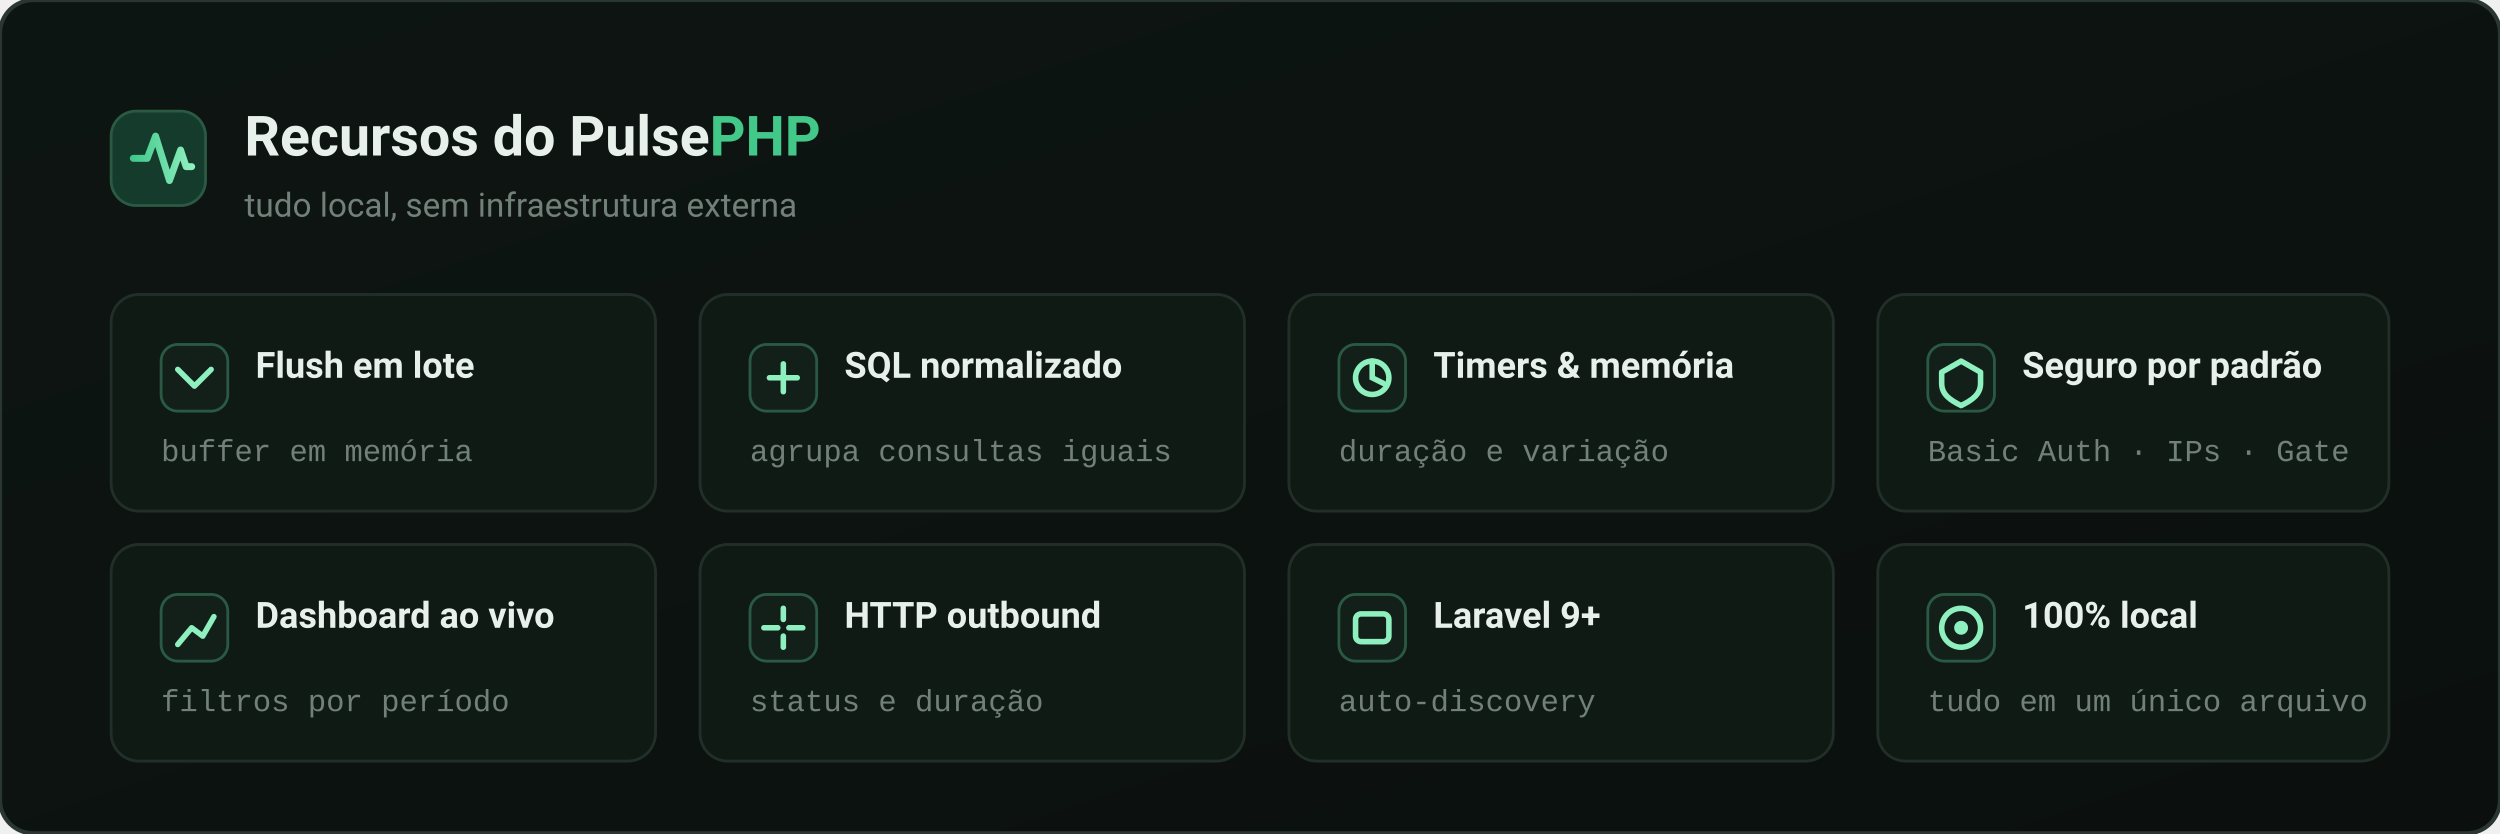
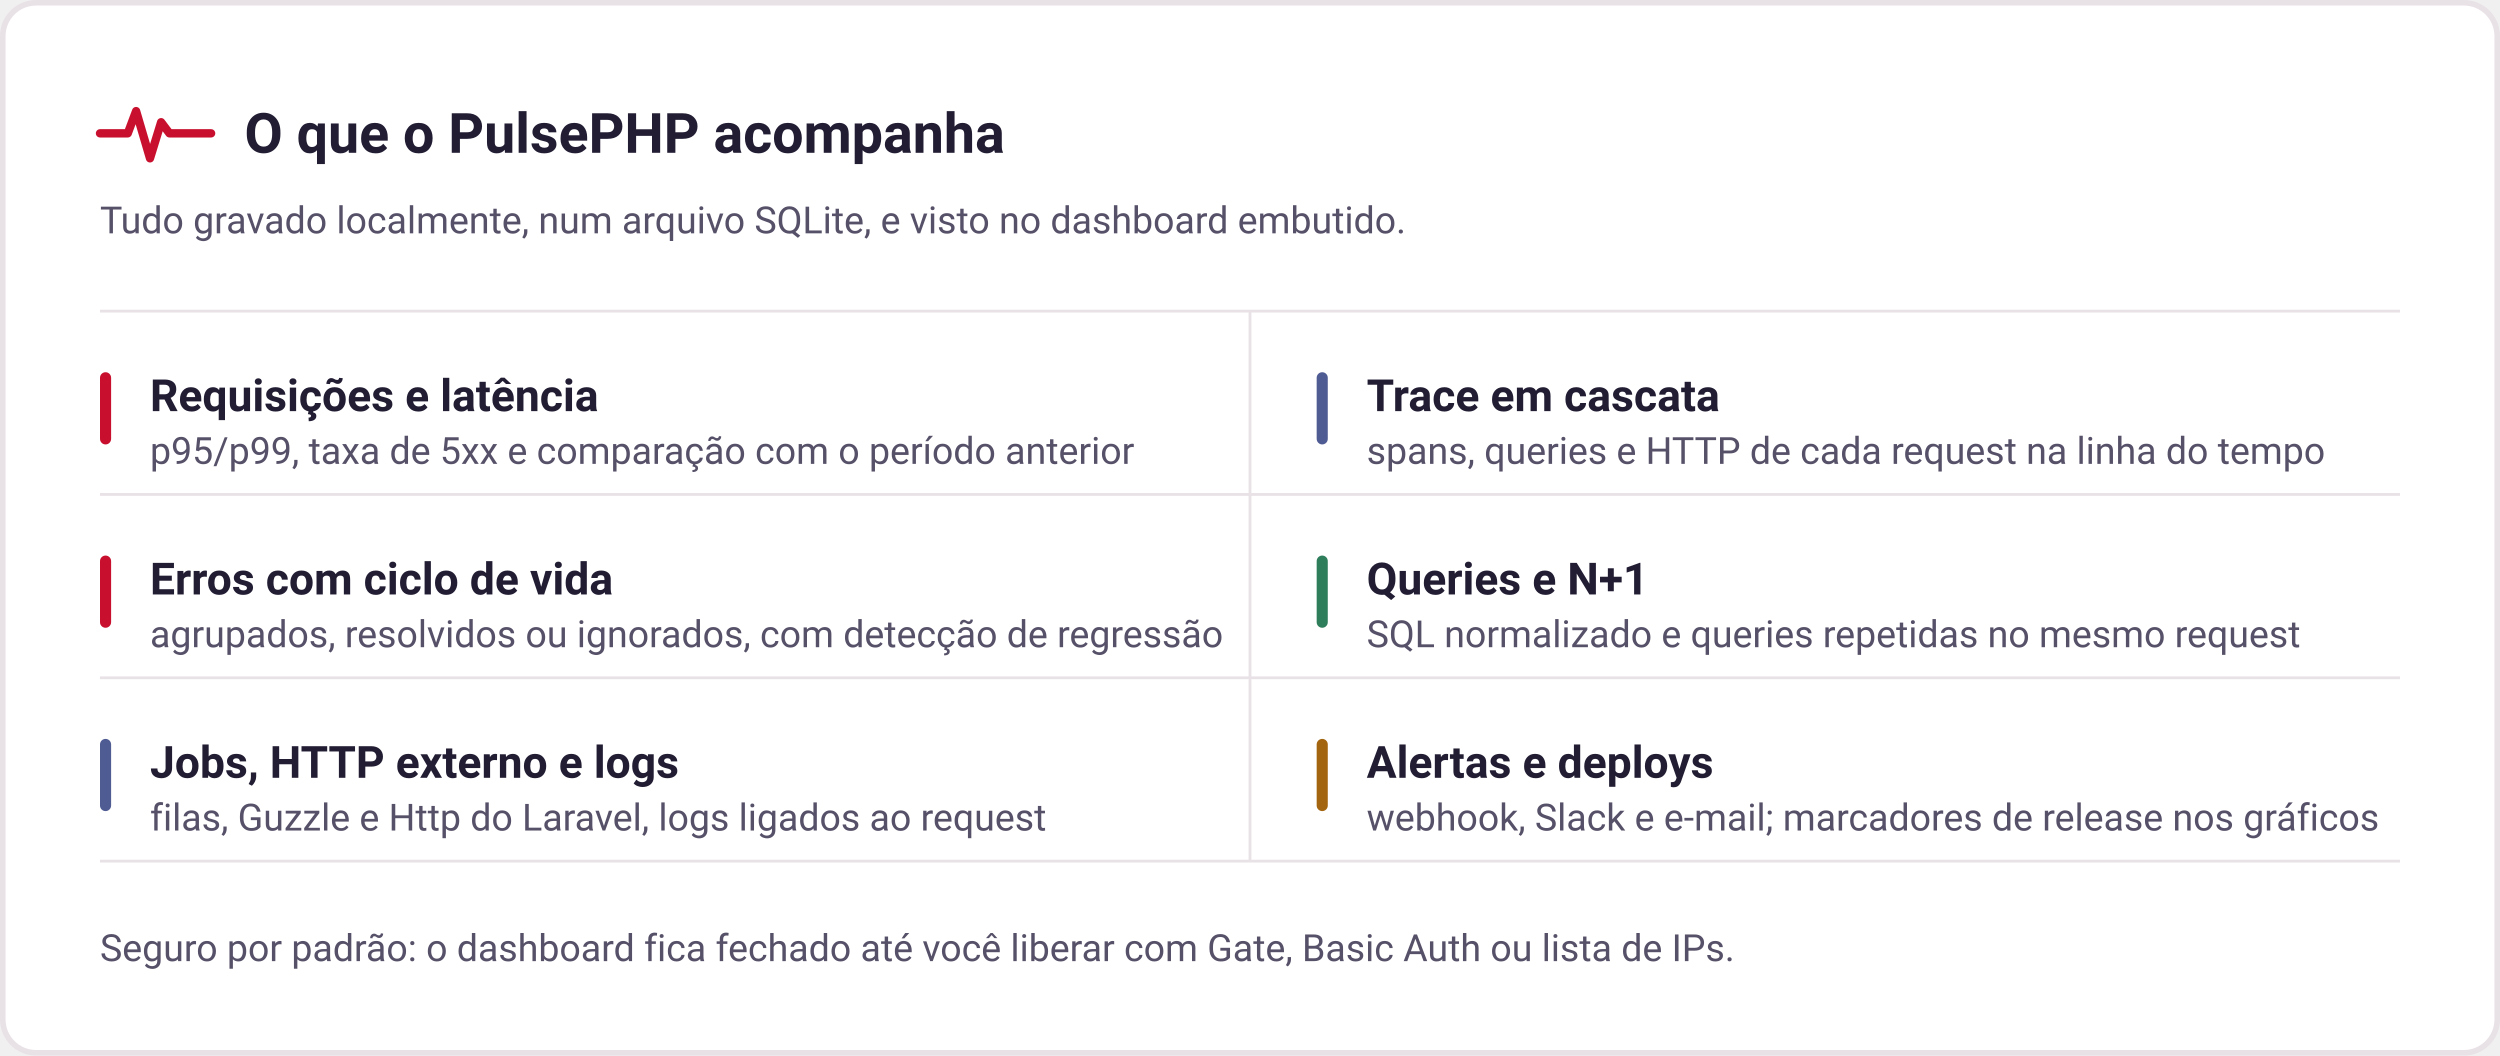
- <svg xmlns="http://www.w3.org/2000/svg" width="900" height="300" viewBox="0 0 900 300" role="img" aria-label="Recursos do PulsePHP">
+ <svg xmlns="http://www.w3.org/2000/svg" width="900" height="380" viewBox="0 0 900 380" role="img" aria-label="Recursos do PulsePHP">
  <defs>
-     <linearGradient id="bg" x1="0" y1="0" x2="1" y2="1">
-       <stop offset="0" stop-color="#0d1512" />
-       <stop offset="1" stop-color="#0b100e" />
-     </linearGradient>
-     <linearGradient id="spark" x1="0" y1="0" x2="1" y2="0">
-       <stop offset="0" stop-color="#42c98a" />
-       <stop offset="1" stop-color="#8ff0bf" />
-     </linearGradient>
    <style>
-       .mono { font-family: 'Cascadia Code', Consolas, 'Courier New', monospace; }
-       .ui   { font-family: 'Segoe UI', Roboto, Helvetica, Arial, sans-serif; }
+       .sans { font-family: 'IBM Plex Sans', 'Segoe UI', Roboto, Helvetica, Arial, sans-serif; }
+       .name { font-size: 16px; font-weight: 600; fill: #221d33; }
+       .desc { font-size: 13.5px; fill: #565068; }
    </style>
  </defs>
-   <rect width="900" height="300" rx="12" fill="url(#bg)" stroke="#2a3631" stroke-width="1.5" />
-   <g transform="translate(40 40)">
-     <rect width="34" height="34" rx="9" fill="#143b2c" stroke="#2a5a44" />
-     <path d="M8 17 H13 L16 9 L21 25 L25 14 L27 20 H29" fill="none" stroke="url(#spark)" stroke-width="2.5" stroke-linecap="round" stroke-linejoin="round" />
+   <rect x="1" y="1" width="898" height="378" rx="12" fill="#ffffff" stroke="#e8e1e6" stroke-width="2" />
+   <g transform="translate(36 34)">
+     <path d="M0 14h10l3 -8 5 17 4 -13 3 4H40" fill="none" stroke="#c8102e" stroke-width="3" stroke-linecap="round" stroke-linejoin="round" />
+     <text x="52" y="21" class="sans" font-size="20" font-weight="600" fill="#221d33">O que o PulsePHP acompanha</text>
  </g>
-   <text x="88" y="56" class="ui" font-size="20" font-weight="700" fill="#e8f0eb">Recursos do Pulse<tspan fill="#42c98a">PHP</tspan>
-   </text>
-   <text x="88" y="78" class="ui" font-size="12" fill="#718078">tudo local, sem infraestrutura externa</text>
-   <g>
-     <rect x="40" y="106" width="196" height="78" rx="10" fill="#0f1a15" stroke="#222f29" />
-     <g transform="translate(58 124)">
-       <rect width="24" height="24" rx="6" fill="#122019" stroke="#2a5a44" />
-       <path d="M6 9 L12 15 L18 9" fill="none" stroke="#8ff0bf" stroke-width="2" stroke-linecap="round" stroke-linejoin="round" />
+   <text x="36" y="84" class="sans desc">Tudo gravado localmente, num arquivo SQLite, e visto no dashboard embutido.</text>
+   <path d="M36 112H864M36 178H864M36 244H864M36 310H864" stroke="#e8e1e6" stroke-width="1" />
+   <path d="M450 112V310" stroke="#e8e1e6" stroke-width="1" />
+   <g class="sans">
+     <g transform="translate(36 112)">
+       <rect x="0" y="22" width="4" height="26" rx="2" fill="#c8102e" />
+       <text x="18" y="36" class="name">Requisições e latência</text>
+       <text x="18" y="55" class="desc">p95/p99, taxa de 5xx e comparação com o período anterior</text>
    </g>
-     <text x="92" y="136" class="ui" font-size="13" font-weight="600" fill="#e8f0eb">Flush em lote</text>
-     <text x="58" y="166" class="mono" font-size="11" fill="#718078">buffer em memória</text>
-     <rect x="252" y="106" width="196" height="78" rx="10" fill="#0f1a15" stroke="#222f29" />
-     <g transform="translate(270 124)">
-       <rect width="24" height="24" rx="6" fill="#122019" stroke="#2a5a44" />
-       <path d="M7 12 H17 M12 7 V17" fill="none" stroke="#8ff0bf" stroke-width="2" stroke-linecap="round" />
+     <g transform="translate(474 112)">
+       <rect x="0" y="22" width="4" height="26" rx="2" fill="#4f5b93" />
+       <text x="18" y="36" class="name">Trace em cascata</text>
+       <text x="18" y="55" class="desc">spans, queries e HTTP de cada request na linha do tempo</text>
    </g>
-     <text x="304" y="136" class="ui" font-size="13" font-weight="600" fill="#e8f0eb">SQL normalizado</text>
-     <text x="270" y="166" class="mono" font-size="11" fill="#718078">agrupa consultas iguais</text>
-     <rect x="464" y="106" width="196" height="78" rx="10" fill="#0f1a15" stroke="#222f29" />
-     <g transform="translate(482 124)">
-       <rect width="24" height="24" rx="6" fill="#122019" stroke="#2a5a44" />
-       <circle cx="12" cy="12" r="6" fill="none" stroke="#8ff0bf" stroke-width="2" />
-       <path d="M12 6 V12 L16 14" fill="none" stroke="#8ff0bf" stroke-width="2" stroke-linecap="round" />
+     <g transform="translate(36 178)">
+       <rect x="0" y="22" width="4" height="26" rx="2" fill="#c8102e" />
+       <text x="18" y="36" class="name">Erros com ciclo de vida</text>
+       <text x="18" y="55" class="desc">agrupados, resolvidos ou ignorados, com detecção de regressão</text>
    </g>
-     <text x="516" y="136" class="ui" font-size="13" font-weight="600" fill="#e8f0eb">Timers &amp; memória</text>
-     <text x="482" y="166" class="mono" font-size="11" fill="#718078">duração e variação</text>
-     <rect x="676" y="106" width="184" height="78" rx="10" fill="#0f1a15" stroke="#222f29" />
-     <g transform="translate(694 124)">
-       <rect width="24" height="24" rx="6" fill="#122019" stroke="#2a5a44" />
-       <path d="M12 6 L19 10 V14 C19 18 16 20 12 22 C8 20 5 18 5 14 V10 Z" fill="none" stroke="#8ff0bf" stroke-width="2" stroke-linejoin="round" />
+     <g transform="translate(474 178)">
+       <rect x="0" y="22" width="4" height="26" rx="2" fill="#2e7d5b" />
+       <text x="18" y="36" class="name">Queries e N+1</text>
+       <text x="18" y="55" class="desc">SQL normalizado e queries repetidas no mesmo request</text>
    </g>
-     <text x="728" y="136" class="ui" font-size="13" font-weight="600" fill="#e8f0eb">Seguro por padrão</text>
-     <text x="694" y="166" class="mono" font-size="11" fill="#718078">Basic Auth · IPs · Gate</text>
+     <g transform="translate(36 244)">
+       <rect x="0" y="22" width="4" height="26" rx="2" fill="#4f5b93" />
+       <text x="18" y="36" class="name">Jobs, HTTP externo e logs</text>
+       <text x="18" y="55" class="desc">filas, Guzzle e Http do Laravel, logs ligados ao request</text>
+     </g>
+     <g transform="translate(474 244)">
+       <rect x="0" y="22" width="4" height="26" rx="2" fill="#a3650f" />
+       <text x="18" y="36" class="name">Alertas e deploys</text>
+       <text x="18" y="55" class="desc">webhook, Slack e e-mail; marcadores de release nos gráficos</text>
+     </g>
  </g>
-   <g>
-     <rect x="40" y="196" width="196" height="78" rx="10" fill="#0f1a15" stroke="#222f29" />
-     <g transform="translate(58 214)">
-       <rect width="24" height="24" rx="6" fill="#122019" stroke="#2a5a44" />
-       <path d="M6 18 L11 12 L15 15 L19 8" fill="none" stroke="#8ff0bf" stroke-width="2" stroke-linecap="round" stroke-linejoin="round" />
-     </g>
-     <text x="92" y="226" class="ui" font-size="13" font-weight="600" fill="#e8f0eb">Dashboard ao vivo</text>
-     <text x="58" y="256" class="mono" font-size="11" fill="#718078">filtros por período</text>
-     <rect x="252" y="196" width="196" height="78" rx="10" fill="#0f1a15" stroke="#222f29" />
-     <g transform="translate(270 214)">
-       <rect width="24" height="24" rx="6" fill="#122019" stroke="#2a5a44" />
-       <path d="M5 12 H10 M14 12 H19 M12 5 V9 M12 15 V19" fill="none" stroke="#8ff0bf" stroke-width="2" stroke-linecap="round" />
-     </g>
-     <text x="304" y="226" class="ui" font-size="13" font-weight="600" fill="#e8f0eb">HTTP outbound</text>
-     <text x="270" y="256" class="mono" font-size="11" fill="#718078">status e duração</text>
-     <rect x="464" y="196" width="196" height="78" rx="10" fill="#0f1a15" stroke="#222f29" />
-     <g transform="translate(482 214)">
-       <rect width="24" height="24" rx="6" fill="#122019" stroke="#2a5a44" />
-       <rect x="6" y="7" width="12" height="10" rx="2" fill="none" stroke="#8ff0bf" stroke-width="2" />
-     </g>
-     <text x="516" y="226" class="ui" font-size="13" font-weight="600" fill="#e8f0eb">Laravel 9+</text>
-     <text x="482" y="256" class="mono" font-size="11" fill="#718078">auto-discovery</text>
-     <rect x="676" y="196" width="184" height="78" rx="10" fill="#0f1a15" stroke="#222f29" />
-     <g transform="translate(694 214)">
-       <rect width="24" height="24" rx="6" fill="#122019" stroke="#2a5a44" />
-       <circle cx="12" cy="12" r="7" fill="none" stroke="#8ff0bf" stroke-width="2" />
-       <circle cx="12" cy="12" r="2.5" fill="#8ff0bf" />
-     </g>
-     <text x="728" y="226" class="ui" font-size="13" font-weight="600" fill="#e8f0eb">100% local</text>
-     <text x="694" y="256" class="mono" font-size="11" fill="#718078">tudo em um único arquivo</text>
-   </g>
+   <text x="36" y="346" class="sans desc">Seguro por padrão: o dashboard fica fechado até você liberar com Gate, Basic Auth ou lista de IPs.</text>
</svg>
